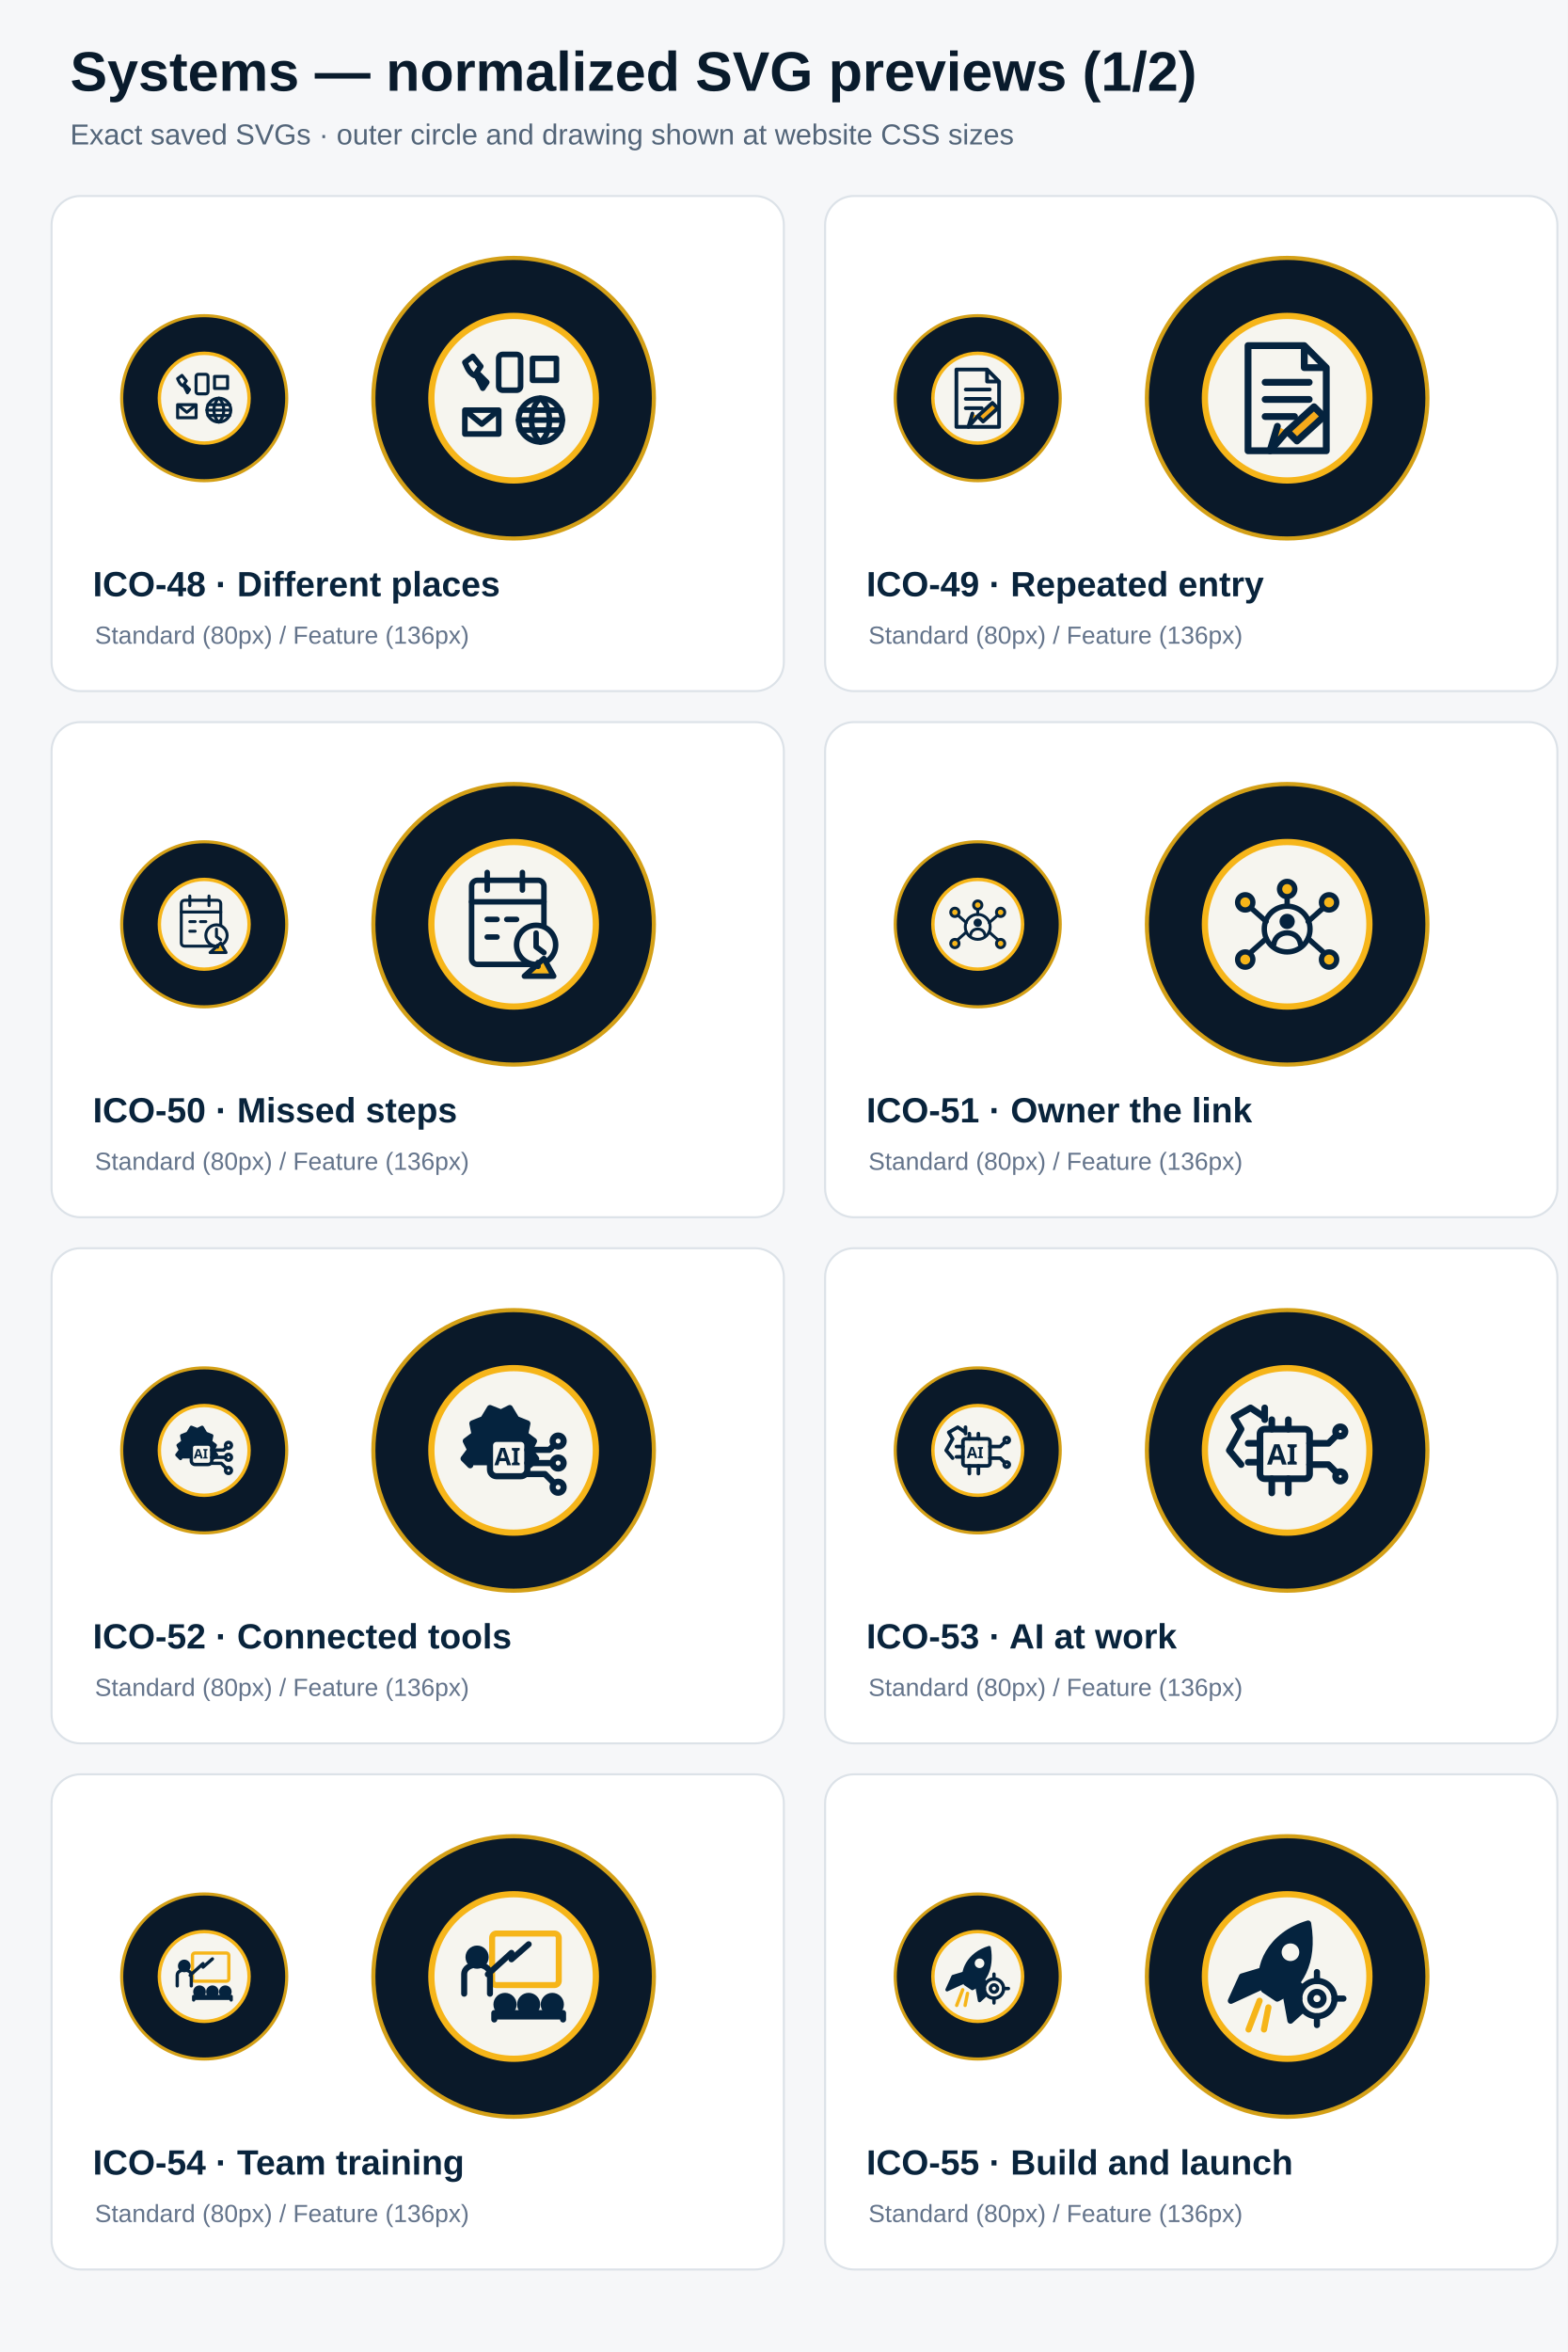
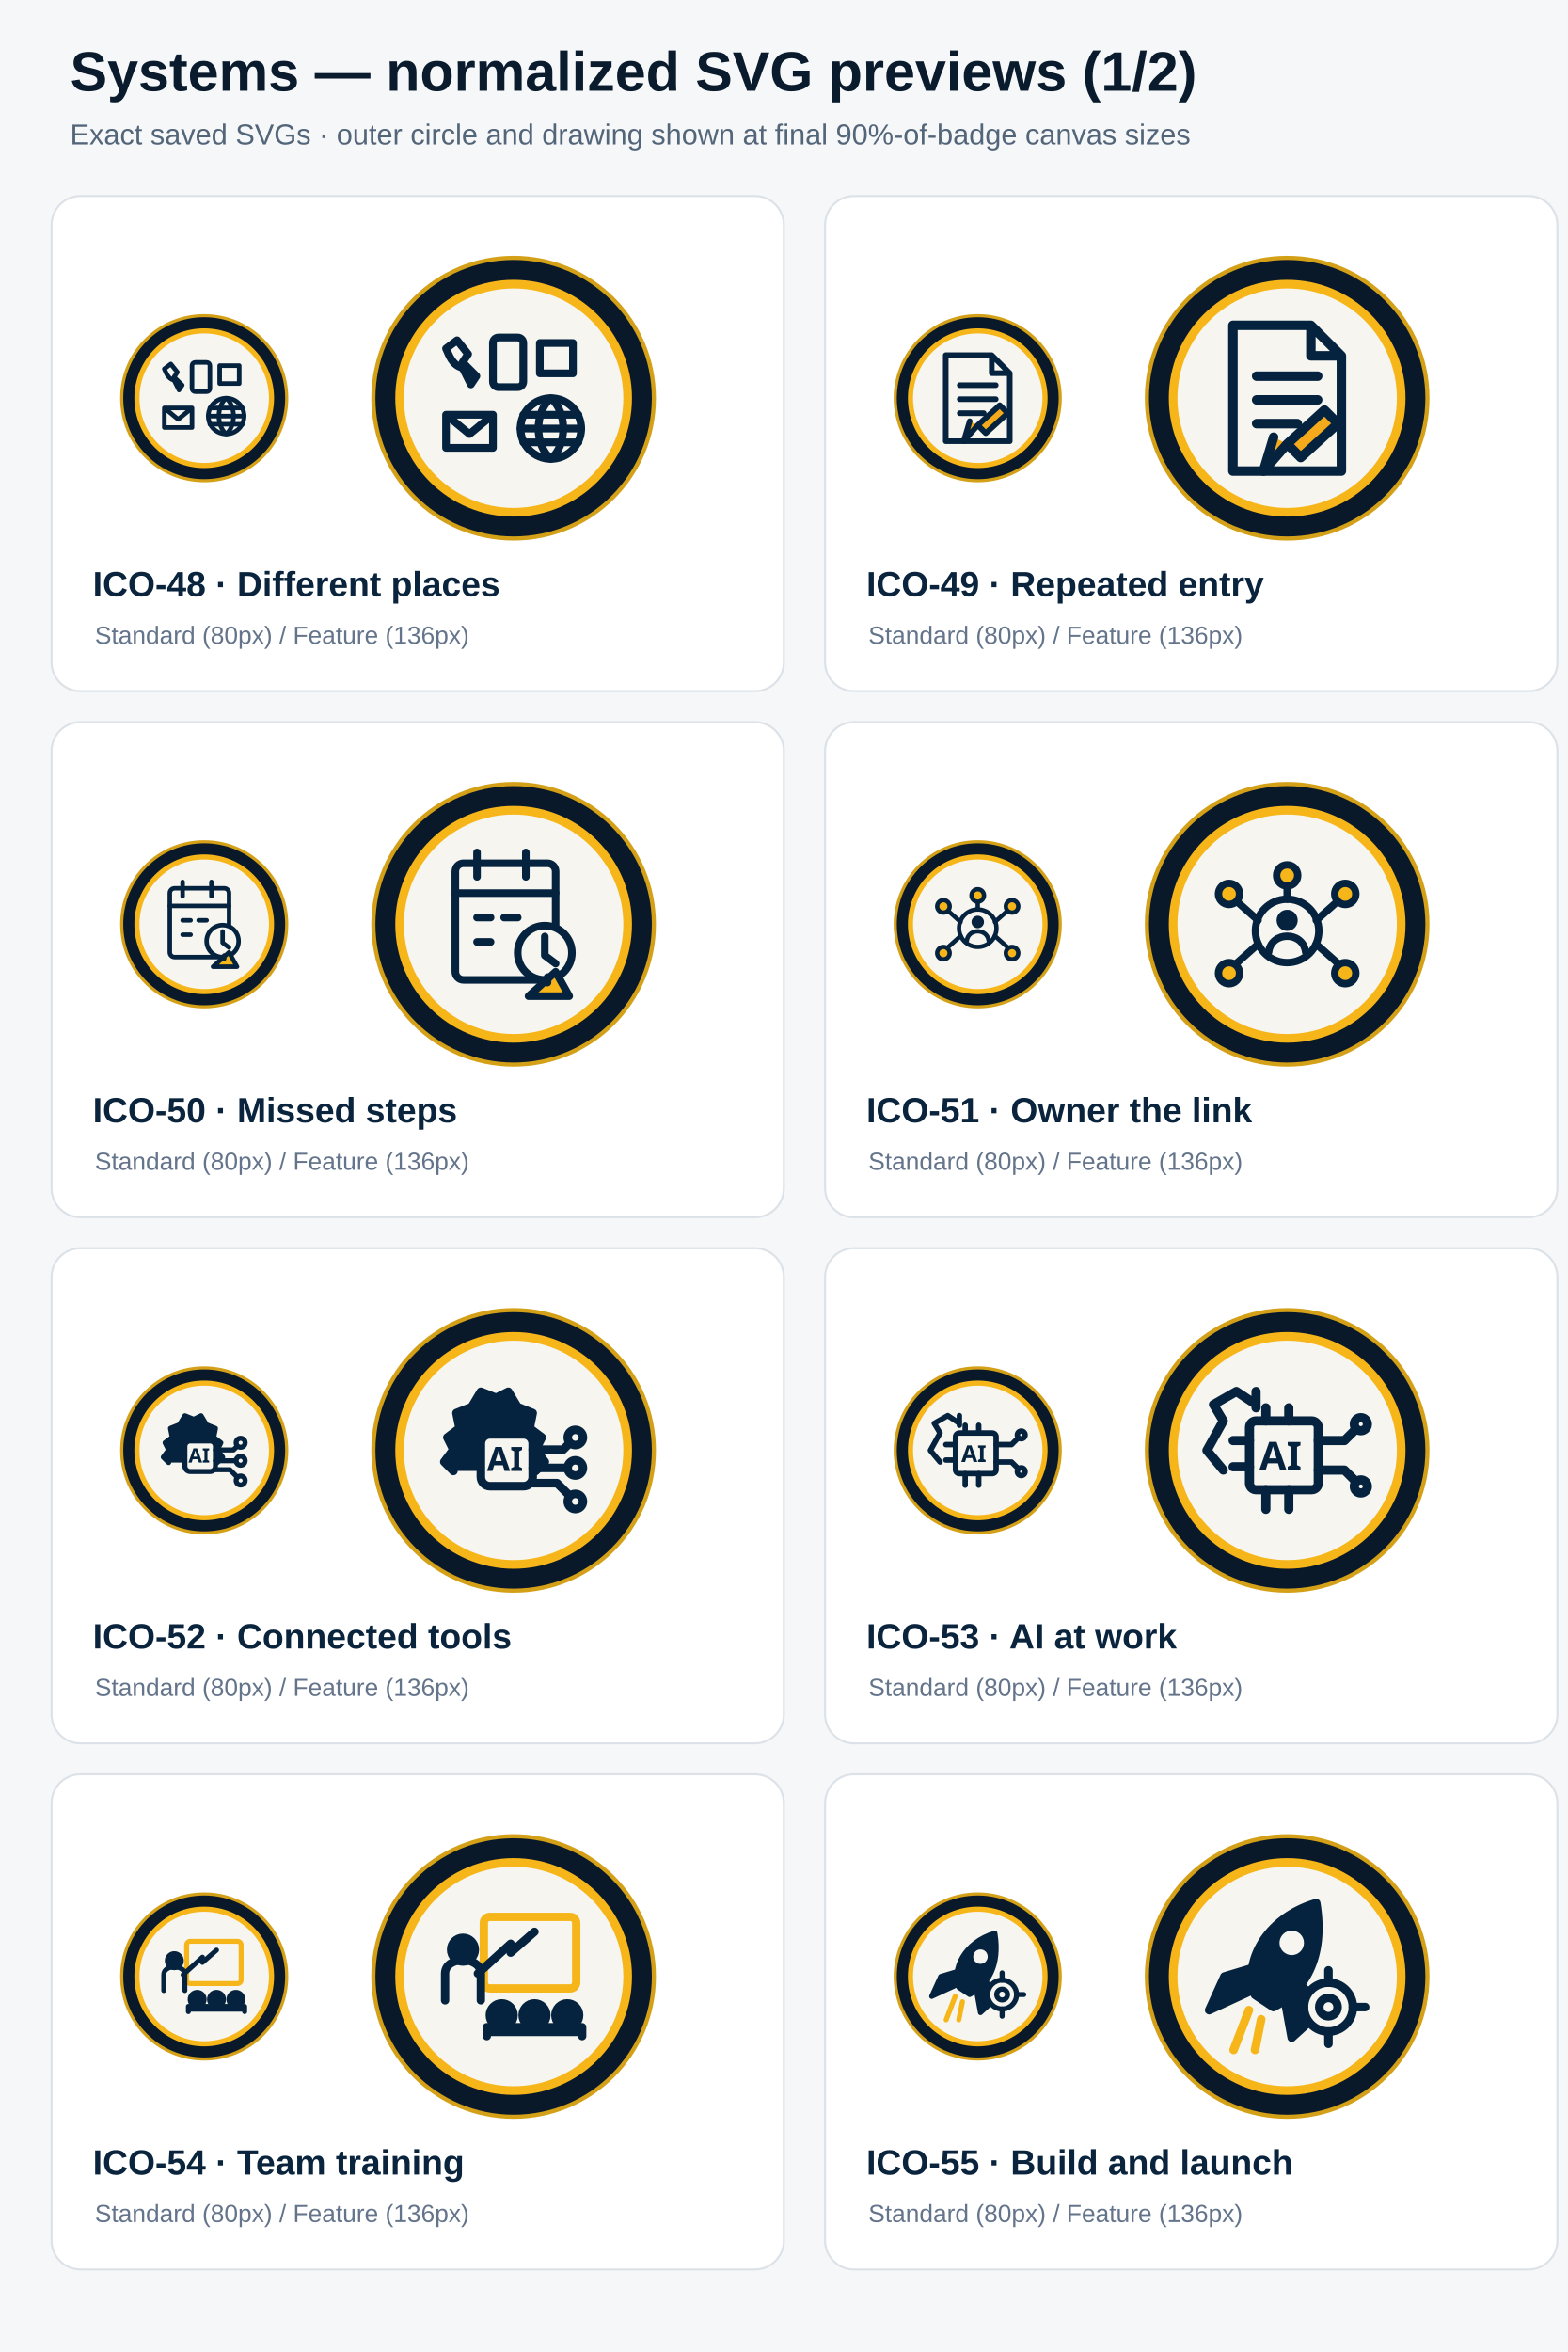
<svg xmlns="http://www.w3.org/2000/svg" viewBox="0 0 760 1140" width="760" height="1140">
  <rect width="760" height="1140" fill="#f6f7f9" />
  <text x="34" y="44" font-size="27" font-family="Arial" font-weight="bold" fill="#091b2c">Systems — normalized SVG previews (1/2)</text>
-   <text x="34" y="70" font-size="14" font-family="Arial" fill="#536579">Exact saved SVGs · outer circle and drawing shown at website CSS sizes</text>
+   <text x="34" y="70" font-size="14" font-family="Arial" fill="#536579">Exact saved SVGs · outer circle and drawing shown at final 90%-of-badge canvas sizes</text>
  <rect x="25" y="95" width="355" height="240" rx="14" fill="#fff" stroke="#dce2e8" />
  <circle cx="99" cy="193" r="40" fill="#0a1929" stroke="#D4A017" stroke-width="1.5" />
-   <g transform="translate(75 169) scale(0.75)">
+   <g transform="translate(63 157) scale(1.125)">
    <circle cx="32" cy="32" r="29" fill="#F6F5EF" stroke="#F6B519" stroke-width="2.2" />
    <g transform="matrix(0.7015316 0 0 0.7015316 8.49869 9.55099)" fill="none" stroke="#05233E" stroke-width="2.8" stroke-linecap="round" stroke-linejoin="round">
      <path d="M15 21c-4-1-5-5-6-7l4-3 4 5-2 3 5 5-2 3z" />
      <rect x="26" y="10" width="11" height="18" rx="2" />
      <circle cx="31.5" cy="25" r="1" fill="#F6F5EF" stroke="none" />
      <path d="M43 12h12v11H43z" />
      <circle cx="47" cy="18" r="1" fill="#F6F5EF" stroke="none" />
      <circle cx="51" cy="18" r="1" fill="#F6F5EF" stroke="none" />
      <path d="M9 38h17v12H9zM9 38l8.5 7L26 38" />
      <circle cx="47" cy="43" r="11" />
      <path d="M36 43h22M47 32c-6 5-6 17 0 22M47 32c6 5 6 17 0 22M37 38h20M37 48h20" />
    </g>
  </g>
  <circle cx="249" cy="193" r="68" fill="#0a1929" stroke="#D4A017" stroke-width="2" />
-   <g transform="translate(205 149) scale(1.375)">
+   <g transform="translate(188 132) scale(1.90625)">
    <circle cx="32" cy="32" r="29" fill="#F6F5EF" stroke="#F6B519" stroke-width="2.2" />
    <g transform="matrix(0.7015316 0 0 0.7015316 8.49869 9.55099)" fill="none" stroke="#05233E" stroke-width="2.8" stroke-linecap="round" stroke-linejoin="round">
      <path d="M15 21c-4-1-5-5-6-7l4-3 4 5-2 3 5 5-2 3z" />
      <rect x="26" y="10" width="11" height="18" rx="2" />
      <circle cx="31.5" cy="25" r="1" fill="#F6F5EF" stroke="none" />
      <path d="M43 12h12v11H43z" />
      <circle cx="47" cy="18" r="1" fill="#F6F5EF" stroke="none" />
      <circle cx="51" cy="18" r="1" fill="#F6F5EF" stroke="none" />
      <path d="M9 38h17v12H9zM9 38l8.5 7L26 38" />
      <circle cx="47" cy="43" r="11" />
      <path d="M36 43h22M47 32c-6 5-6 17 0 22M47 32c6 5 6 17 0 22M37 38h20M37 48h20" />
    </g>
  </g>
  <text x="45" y="289" font-size="17" font-family="Arial" font-weight="bold" fill="#09243c">ICO-48 · Different places</text>
  <text x="46" y="312" font-size="12" font-family="Arial" fill="#64748b">Standard (80px) / Feature (136px)</text>
  <rect x="400" y="95" width="355" height="240" rx="14" fill="#fff" stroke="#dce2e8" />
  <circle cx="474" cy="193" r="40" fill="#0a1929" stroke="#D4A017" stroke-width="1.5" />
-   <g transform="translate(450 169) scale(0.75)">
+   <g transform="translate(438 157) scale(1.125)">
    <circle cx="32" cy="32" r="29" fill="#F6F5EF" stroke="#F6B519" stroke-width="2.2" />
    <g transform="matrix(0.8619343 0 0 0.8619343 4.4181 6.57294)" fill="none" stroke="#05233E" stroke-width="2.8" stroke-linecap="round" stroke-linejoin="round">
      <path d="M16 8h23l9 9v34H16zM39 8v9h9M23 23h18M23 30h18M23 37h12" />
      <path d="M32 43l-7 8 3-10M32 43l11-10 4 4-11 10z" fill="#F5AA1B" stroke="#05233E" />
    </g>
  </g>
  <circle cx="624" cy="193" r="68" fill="#0a1929" stroke="#D4A017" stroke-width="2" />
-   <g transform="translate(580 149) scale(1.375)">
+   <g transform="translate(563 132) scale(1.90625)">
    <circle cx="32" cy="32" r="29" fill="#F6F5EF" stroke="#F6B519" stroke-width="2.2" />
    <g transform="matrix(0.8619343 0 0 0.8619343 4.4181 6.57294)" fill="none" stroke="#05233E" stroke-width="2.8" stroke-linecap="round" stroke-linejoin="round">
      <path d="M16 8h23l9 9v34H16zM39 8v9h9M23 23h18M23 30h18M23 37h12" />
      <path d="M32 43l-7 8 3-10M32 43l11-10 4 4-11 10z" fill="#F5AA1B" stroke="#05233E" />
    </g>
  </g>
  <text x="420" y="289" font-size="17" font-family="Arial" font-weight="bold" fill="#09243c">ICO-49 · Repeated entry</text>
  <text x="421" y="312" font-size="12" font-family="Arial" fill="#64748b">Standard (80px) / Feature (136px)</text>
  <rect x="25" y="350" width="355" height="240" rx="14" fill="#fff" stroke="#dce2e8" />
  <circle cx="99" cy="448" r="40" fill="#0a1929" stroke="#D4A017" stroke-width="1.5" />
-   <g transform="translate(75 424) scale(0.75)">
+   <g transform="translate(63 412) scale(1.125)">
    <circle cx="32" cy="32" r="29" fill="#F6F5EF" stroke="#F6B519" stroke-width="2.2" />
    <g transform="matrix(0.6894754 0 0 0.6894754 10.28152 10.28152)" fill="none" stroke="#05233E" stroke-width="2.8" stroke-linecap="round" stroke-linejoin="round">
      <rect x="10" y="9" width="37" height="43" rx="3" />
      <path d="M10 20h37M18 5v9M36 5v9M18 29h5M28 29h5M18 38h5" />
      <circle cx="43" cy="42" r="10" fill="#F6F5EF" />
      <path d="M43 36v7l4 3" />
      <path d="M47 49l5 9H37z" fill="#F6B519" />
      <path d="M44 51v2" stroke="#05233E" />
    </g>
  </g>
  <circle cx="249" cy="448" r="68" fill="#0a1929" stroke="#D4A017" stroke-width="2" />
-   <g transform="translate(205 404) scale(1.375)">
+   <g transform="translate(188 387) scale(1.90625)">
    <circle cx="32" cy="32" r="29" fill="#F6F5EF" stroke="#F6B519" stroke-width="2.2" />
    <g transform="matrix(0.6894754 0 0 0.6894754 10.28152 10.28152)" fill="none" stroke="#05233E" stroke-width="2.8" stroke-linecap="round" stroke-linejoin="round">
      <rect x="10" y="9" width="37" height="43" rx="3" />
      <path d="M10 20h37M18 5v9M36 5v9M18 29h5M28 29h5M18 38h5" />
      <circle cx="43" cy="42" r="10" fill="#F6F5EF" />
      <path d="M43 36v7l4 3" />
      <path d="M47 49l5 9H37z" fill="#F6B519" />
      <path d="M44 51v2" stroke="#05233E" />
    </g>
  </g>
  <text x="45" y="544" font-size="17" font-family="Arial" font-weight="bold" fill="#09243c">ICO-50 · Missed steps</text>
  <text x="46" y="567" font-size="12" font-family="Arial" fill="#64748b">Standard (80px) / Feature (136px)</text>
  <rect x="400" y="350" width="355" height="240" rx="14" fill="#fff" stroke="#dce2e8" />
  <circle cx="474" cy="448" r="40" fill="#0a1929" stroke="#D4A017" stroke-width="1.5" />
-   <g transform="translate(450 424) scale(0.75)">
+   <g transform="translate(438 412) scale(1.125)">
    <circle cx="32" cy="32" r="29" fill="#F6F5EF" stroke="#F6B519" stroke-width="2.2" />
    <g transform="matrix(0.6718268 0 0 0.6718268 10.50154 14.19659)" fill="none" stroke="#05233E" stroke-width="2.8" stroke-linecap="round" stroke-linejoin="round">
      <circle cx="32" cy="29" r="12" />
      <circle cx="32" cy="25" r="4" fill="#05233E" stroke="none" />
      <path d="M25 37c1-8 13-8 14 0M32 17V9M43 25l9-8M43 34l9 8M21 25l-9-8M21 34l-9 8" />
      <circle cx="32" cy="8" r="4" fill="#F6B519" />
      <circle cx="54" cy="15" r="4" fill="#F6B519" />
      <circle cx="54" cy="45" r="4" fill="#F6B519" />
      <circle cx="10" cy="15" r="4" fill="#F6B519" />
      <circle cx="10" cy="45" r="4" fill="#F6B519" />
    </g>
  </g>
  <circle cx="624" cy="448" r="68" fill="#0a1929" stroke="#D4A017" stroke-width="2" />
-   <g transform="translate(580 404) scale(1.375)">
+   <g transform="translate(563 387) scale(1.90625)">
    <circle cx="32" cy="32" r="29" fill="#F6F5EF" stroke="#F6B519" stroke-width="2.2" />
    <g transform="matrix(0.6718268 0 0 0.6718268 10.50154 14.19659)" fill="none" stroke="#05233E" stroke-width="2.8" stroke-linecap="round" stroke-linejoin="round">
      <circle cx="32" cy="29" r="12" />
      <circle cx="32" cy="25" r="4" fill="#05233E" stroke="none" />
      <path d="M25 37c1-8 13-8 14 0M32 17V9M43 25l9-8M43 34l9 8M21 25l-9-8M21 34l-9 8" />
      <circle cx="32" cy="8" r="4" fill="#F6B519" />
      <circle cx="54" cy="15" r="4" fill="#F6B519" />
      <circle cx="54" cy="45" r="4" fill="#F6B519" />
      <circle cx="10" cy="15" r="4" fill="#F6B519" />
      <circle cx="10" cy="45" r="4" fill="#F6B519" />
    </g>
  </g>
  <text x="420" y="544" font-size="17" font-family="Arial" font-weight="bold" fill="#09243c">ICO-51 · Owner the link</text>
  <text x="421" y="567" font-size="12" font-family="Arial" fill="#64748b">Standard (80px) / Feature (136px)</text>
  <rect x="25" y="605" width="355" height="240" rx="14" fill="#fff" stroke="#dce2e8" />
  <circle cx="99" cy="703" r="40" fill="#0a1929" stroke="#D4A017" stroke-width="1.5" />
-   <g transform="translate(75 679) scale(0.75)">
+   <g transform="translate(63 667) scale(1.125)">
    <circle cx="32" cy="32" r="29" fill="#F6F5EF" stroke="#F6B519" stroke-width="2.2" />
    <g transform="matrix(0.7751307 0 0 0.7751307 5.06421 10.87769)" fill="none" stroke="#05233E" stroke-width="2.8" stroke-linecap="round" stroke-linejoin="round">
      <path d="M15 34l-3-3 3-4-2-4 4-3-1-5 5-2 3-5 5 2 4-2 3 5 5 2-1 5 4 3-2 4 3 4-3 3M26 14h11v12H26z" fill="#05233E" />
      <rect x="24" y="22" width="17" height="17" rx="3" fill="#F6F5EF" />
      <text x="26" y="34" font-size="11" font-weight="bold" font-family="sans-serif" fill="#05233E" stroke="none">AI</text>
      <path d="M41 27h10l4-4M41 33h12M41 38h8l5 5" />
      <circle cx="55" cy="23" r="2.5" fill="#F6F5EF" />
      <circle cx="55" cy="33" r="2.5" fill="#F6F5EF" />
      <circle cx="55" cy="44" r="2.5" fill="#F6F5EF" />
    </g>
  </g>
  <circle cx="249" cy="703" r="68" fill="#0a1929" stroke="#D4A017" stroke-width="2" />
-   <g transform="translate(205 659) scale(1.375)">
+   <g transform="translate(188 642) scale(1.90625)">
    <circle cx="32" cy="32" r="29" fill="#F6F5EF" stroke="#F6B519" stroke-width="2.2" />
    <g transform="matrix(0.7751307 0 0 0.7751307 5.06421 10.87769)" fill="none" stroke="#05233E" stroke-width="2.8" stroke-linecap="round" stroke-linejoin="round">
      <path d="M15 34l-3-3 3-4-2-4 4-3-1-5 5-2 3-5 5 2 4-2 3 5 5 2-1 5 4 3-2 4 3 4-3 3M26 14h11v12H26z" fill="#05233E" />
      <rect x="24" y="22" width="17" height="17" rx="3" fill="#F6F5EF" />
      <text x="26" y="34" font-size="11" font-weight="bold" font-family="sans-serif" fill="#05233E" stroke="none">AI</text>
      <path d="M41 27h10l4-4M41 33h12M41 38h8l5 5" />
      <circle cx="55" cy="23" r="2.5" fill="#F6F5EF" />
      <circle cx="55" cy="33" r="2.5" fill="#F6F5EF" />
      <circle cx="55" cy="44" r="2.5" fill="#F6F5EF" />
    </g>
  </g>
  <text x="45" y="799" font-size="17" font-family="Arial" font-weight="bold" fill="#09243c">ICO-52 · Connected tools</text>
  <text x="46" y="822" font-size="12" font-family="Arial" fill="#64748b">Standard (80px) / Feature (136px)</text>
  <rect x="400" y="605" width="355" height="240" rx="14" fill="#fff" stroke="#dce2e8" />
  <circle cx="474" cy="703" r="40" fill="#0a1929" stroke="#D4A017" stroke-width="1.5" />
-   <g transform="translate(450 679) scale(0.75)">
+   <g transform="translate(438 667) scale(1.125)">
    <circle cx="32" cy="32" r="29" fill="#F6F5EF" stroke="#F6B519" stroke-width="2.2" />
    <g transform="matrix(0.8328719 0 0 0.8328719 4.09879 7.84671)" fill="none" stroke="#05233E" stroke-width="2.8" stroke-linecap="round" stroke-linejoin="round">
      <path d="M14 35l-5-6 5-9-3-5 7-4 6 4M24 11v5" />
      <rect x="22" y="20" width="21" height="21" rx="2" fill="#F6F5EF" />
      <text x="25" y="35" font-size="12" font-weight="bold" font-family="sans-serif" fill="#05233E" stroke="none">AI</text>
      <path d="M27 16v4M34 16v4M27 41v6M34 41v6M17 26h5M17 34h5M43 26h8M43 35h8M51 26l5-5M51 35l5 5" />
      <circle cx="56" cy="21" r="2" fill="#F6F5EF" />
      <circle cx="56" cy="40" r="2" fill="#F6F5EF" />
    </g>
  </g>
  <circle cx="624" cy="703" r="68" fill="#0a1929" stroke="#D4A017" stroke-width="2" />
-   <g transform="translate(580 659) scale(1.375)">
+   <g transform="translate(563 642) scale(1.90625)">
    <circle cx="32" cy="32" r="29" fill="#F6F5EF" stroke="#F6B519" stroke-width="2.2" />
    <g transform="matrix(0.8328719 0 0 0.8328719 4.09879 7.84671)" fill="none" stroke="#05233E" stroke-width="2.8" stroke-linecap="round" stroke-linejoin="round">
      <path d="M14 35l-5-6 5-9-3-5 7-4 6 4M24 11v5" />
      <rect x="22" y="20" width="21" height="21" rx="2" fill="#F6F5EF" />
      <text x="25" y="35" font-size="12" font-weight="bold" font-family="sans-serif" fill="#05233E" stroke="none">AI</text>
      <path d="M27 16v4M34 16v4M27 41v6M34 41v6M17 26h5M17 34h5M43 26h8M43 35h8M51 26l5-5M51 35l5 5" />
      <circle cx="56" cy="21" r="2" fill="#F6F5EF" />
      <circle cx="56" cy="40" r="2" fill="#F6F5EF" />
    </g>
  </g>
  <text x="420" y="799" font-size="17" font-family="Arial" font-weight="bold" fill="#09243c">ICO-53 · AI at work</text>
  <text x="421" y="822" font-size="12" font-family="Arial" fill="#64748b">Standard (80px) / Feature (136px)</text>
  <rect x="25" y="860" width="355" height="240" rx="14" fill="#fff" stroke="#dce2e8" />
  <circle cx="99" cy="958" r="40" fill="#0a1929" stroke="#D4A017" stroke-width="1.5" />
-   <g transform="translate(75 934) scale(0.75)">
+   <g transform="translate(63 922) scale(1.125)">
    <circle cx="32" cy="32" r="29" fill="#F6F5EF" stroke="#F6B519" stroke-width="2.2" />
    <g transform="matrix(0.7578864 0 0 0.7578864 6.23186 9.26341)" fill="none" stroke="#05233E" stroke-width="2.8" stroke-linecap="round" stroke-linejoin="round">
      <rect x="24" y="10" width="31" height="24" rx="2" stroke="#F6B519" />
      <path d="M33 22l8-7" />
      <circle cx="17" cy="21" r="4" fill="#05233E" />
      <path d="M11 38V29c0-6 12-6 12 0v9M22 29l11-10" />
      <circle cx="30" cy="43" r="4" fill="#05233E" />
      <circle cx="41" cy="43" r="4" fill="#05233E" />
      <circle cx="52" cy="43" r="4" fill="#05233E" />
      <path d="M25 50v-3h32v3" fill="#05233E" />
    </g>
  </g>
  <circle cx="249" cy="958" r="68" fill="#0a1929" stroke="#D4A017" stroke-width="2" />
-   <g transform="translate(205 914) scale(1.375)">
+   <g transform="translate(188 897) scale(1.90625)">
    <circle cx="32" cy="32" r="29" fill="#F6F5EF" stroke="#F6B519" stroke-width="2.2" />
    <g transform="matrix(0.7578864 0 0 0.7578864 6.23186 9.26341)" fill="none" stroke="#05233E" stroke-width="2.8" stroke-linecap="round" stroke-linejoin="round">
      <rect x="24" y="10" width="31" height="24" rx="2" stroke="#F6B519" />
      <path d="M33 22l8-7" />
      <circle cx="17" cy="21" r="4" fill="#05233E" />
      <path d="M11 38V29c0-6 12-6 12 0v9M22 29l11-10" />
      <circle cx="30" cy="43" r="4" fill="#05233E" />
      <circle cx="41" cy="43" r="4" fill="#05233E" />
      <circle cx="52" cy="43" r="4" fill="#05233E" />
      <path d="M25 50v-3h32v3" fill="#05233E" />
    </g>
  </g>
  <text x="45" y="1054" font-size="17" font-family="Arial" font-weight="bold" fill="#09243c">ICO-54 · Team training</text>
  <text x="46" y="1077" font-size="12" font-family="Arial" fill="#64748b">Standard (80px) / Feature (136px)</text>
  <rect x="400" y="860" width="355" height="240" rx="14" fill="#fff" stroke="#dce2e8" />
  <circle cx="474" cy="958" r="40" fill="#0a1929" stroke="#D4A017" stroke-width="1.5" />
-   <g transform="translate(450 934) scale(0.75)">
+   <g transform="translate(438 922) scale(1.125)">
    <circle cx="32" cy="32" r="29" fill="#F6F5EF" stroke="#F6B519" stroke-width="2.2" />
    <g transform="matrix(0.7777072 0 0 0.7777072 5.94681 6.33566)" fill="none" stroke="#05233E" stroke-width="2.8" stroke-linecap="round" stroke-linejoin="round">
      <path d="M23 39c-4-10 3-25 20-30 3 18-4 29-14 34z" fill="#05233E" />
      <circle cx="35" cy="22" r="4" fill="#F6F5EF" stroke="none" />
      <path d="M23 30l-10 3-5 11 13-6M33 42l2 11 11-10-8-7" fill="#05233E" />
      <path d="M21 44l-5 13M25 47l-2 10" stroke="#F6B519" />
      <circle cx="47" cy="43" r="8" fill="#F6F5EF" />
      <circle cx="47" cy="43" r="3" />
      <path d="M47 31v4M47 51v4M35 43h4M55 43h4" />
    </g>
  </g>
  <circle cx="624" cy="958" r="68" fill="#0a1929" stroke="#D4A017" stroke-width="2" />
-   <g transform="translate(580 914) scale(1.375)">
+   <g transform="translate(563 897) scale(1.90625)">
    <circle cx="32" cy="32" r="29" fill="#F6F5EF" stroke="#F6B519" stroke-width="2.2" />
    <g transform="matrix(0.7777072 0 0 0.7777072 5.94681 6.33566)" fill="none" stroke="#05233E" stroke-width="2.8" stroke-linecap="round" stroke-linejoin="round">
      <path d="M23 39c-4-10 3-25 20-30 3 18-4 29-14 34z" fill="#05233E" />
      <circle cx="35" cy="22" r="4" fill="#F6F5EF" stroke="none" />
      <path d="M23 30l-10 3-5 11 13-6M33 42l2 11 11-10-8-7" fill="#05233E" />
      <path d="M21 44l-5 13M25 47l-2 10" stroke="#F6B519" />
      <circle cx="47" cy="43" r="8" fill="#F6F5EF" />
      <circle cx="47" cy="43" r="3" />
      <path d="M47 31v4M47 51v4M35 43h4M55 43h4" />
    </g>
  </g>
  <text x="420" y="1054" font-size="17" font-family="Arial" font-weight="bold" fill="#09243c">ICO-55 · Build and launch</text>
  <text x="421" y="1077" font-size="12" font-family="Arial" fill="#64748b">Standard (80px) / Feature (136px)</text>
</svg>
